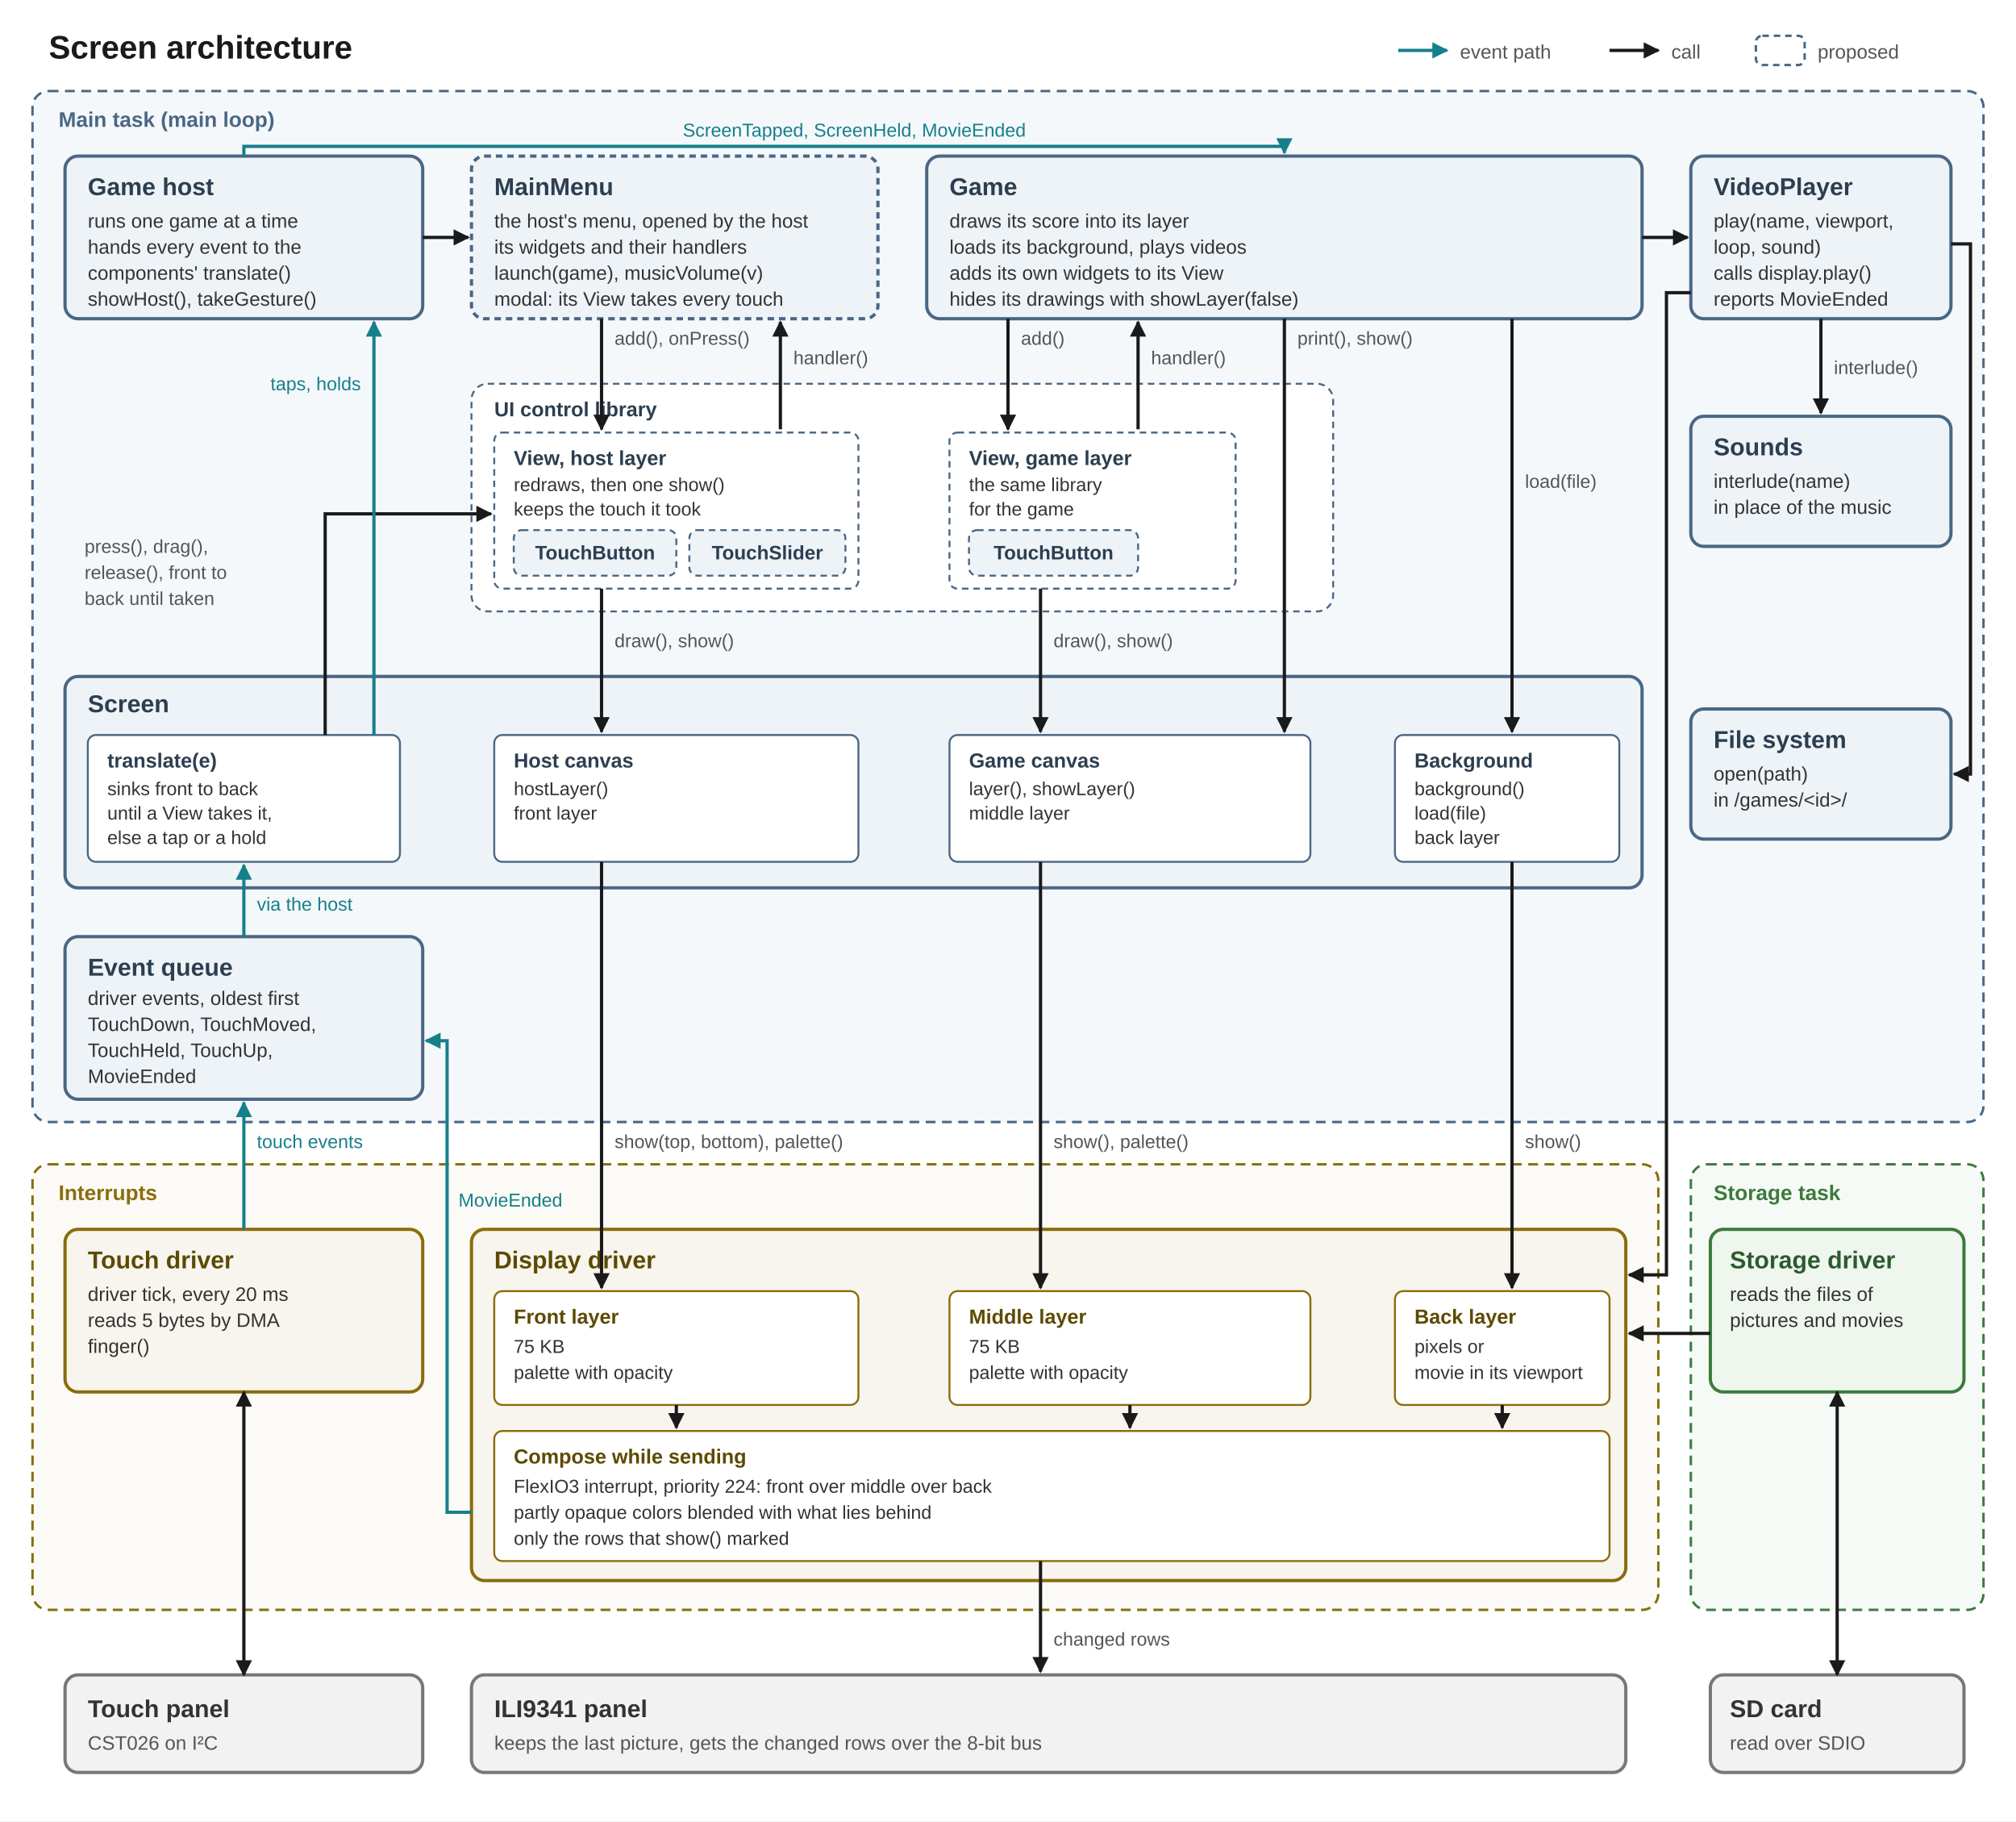
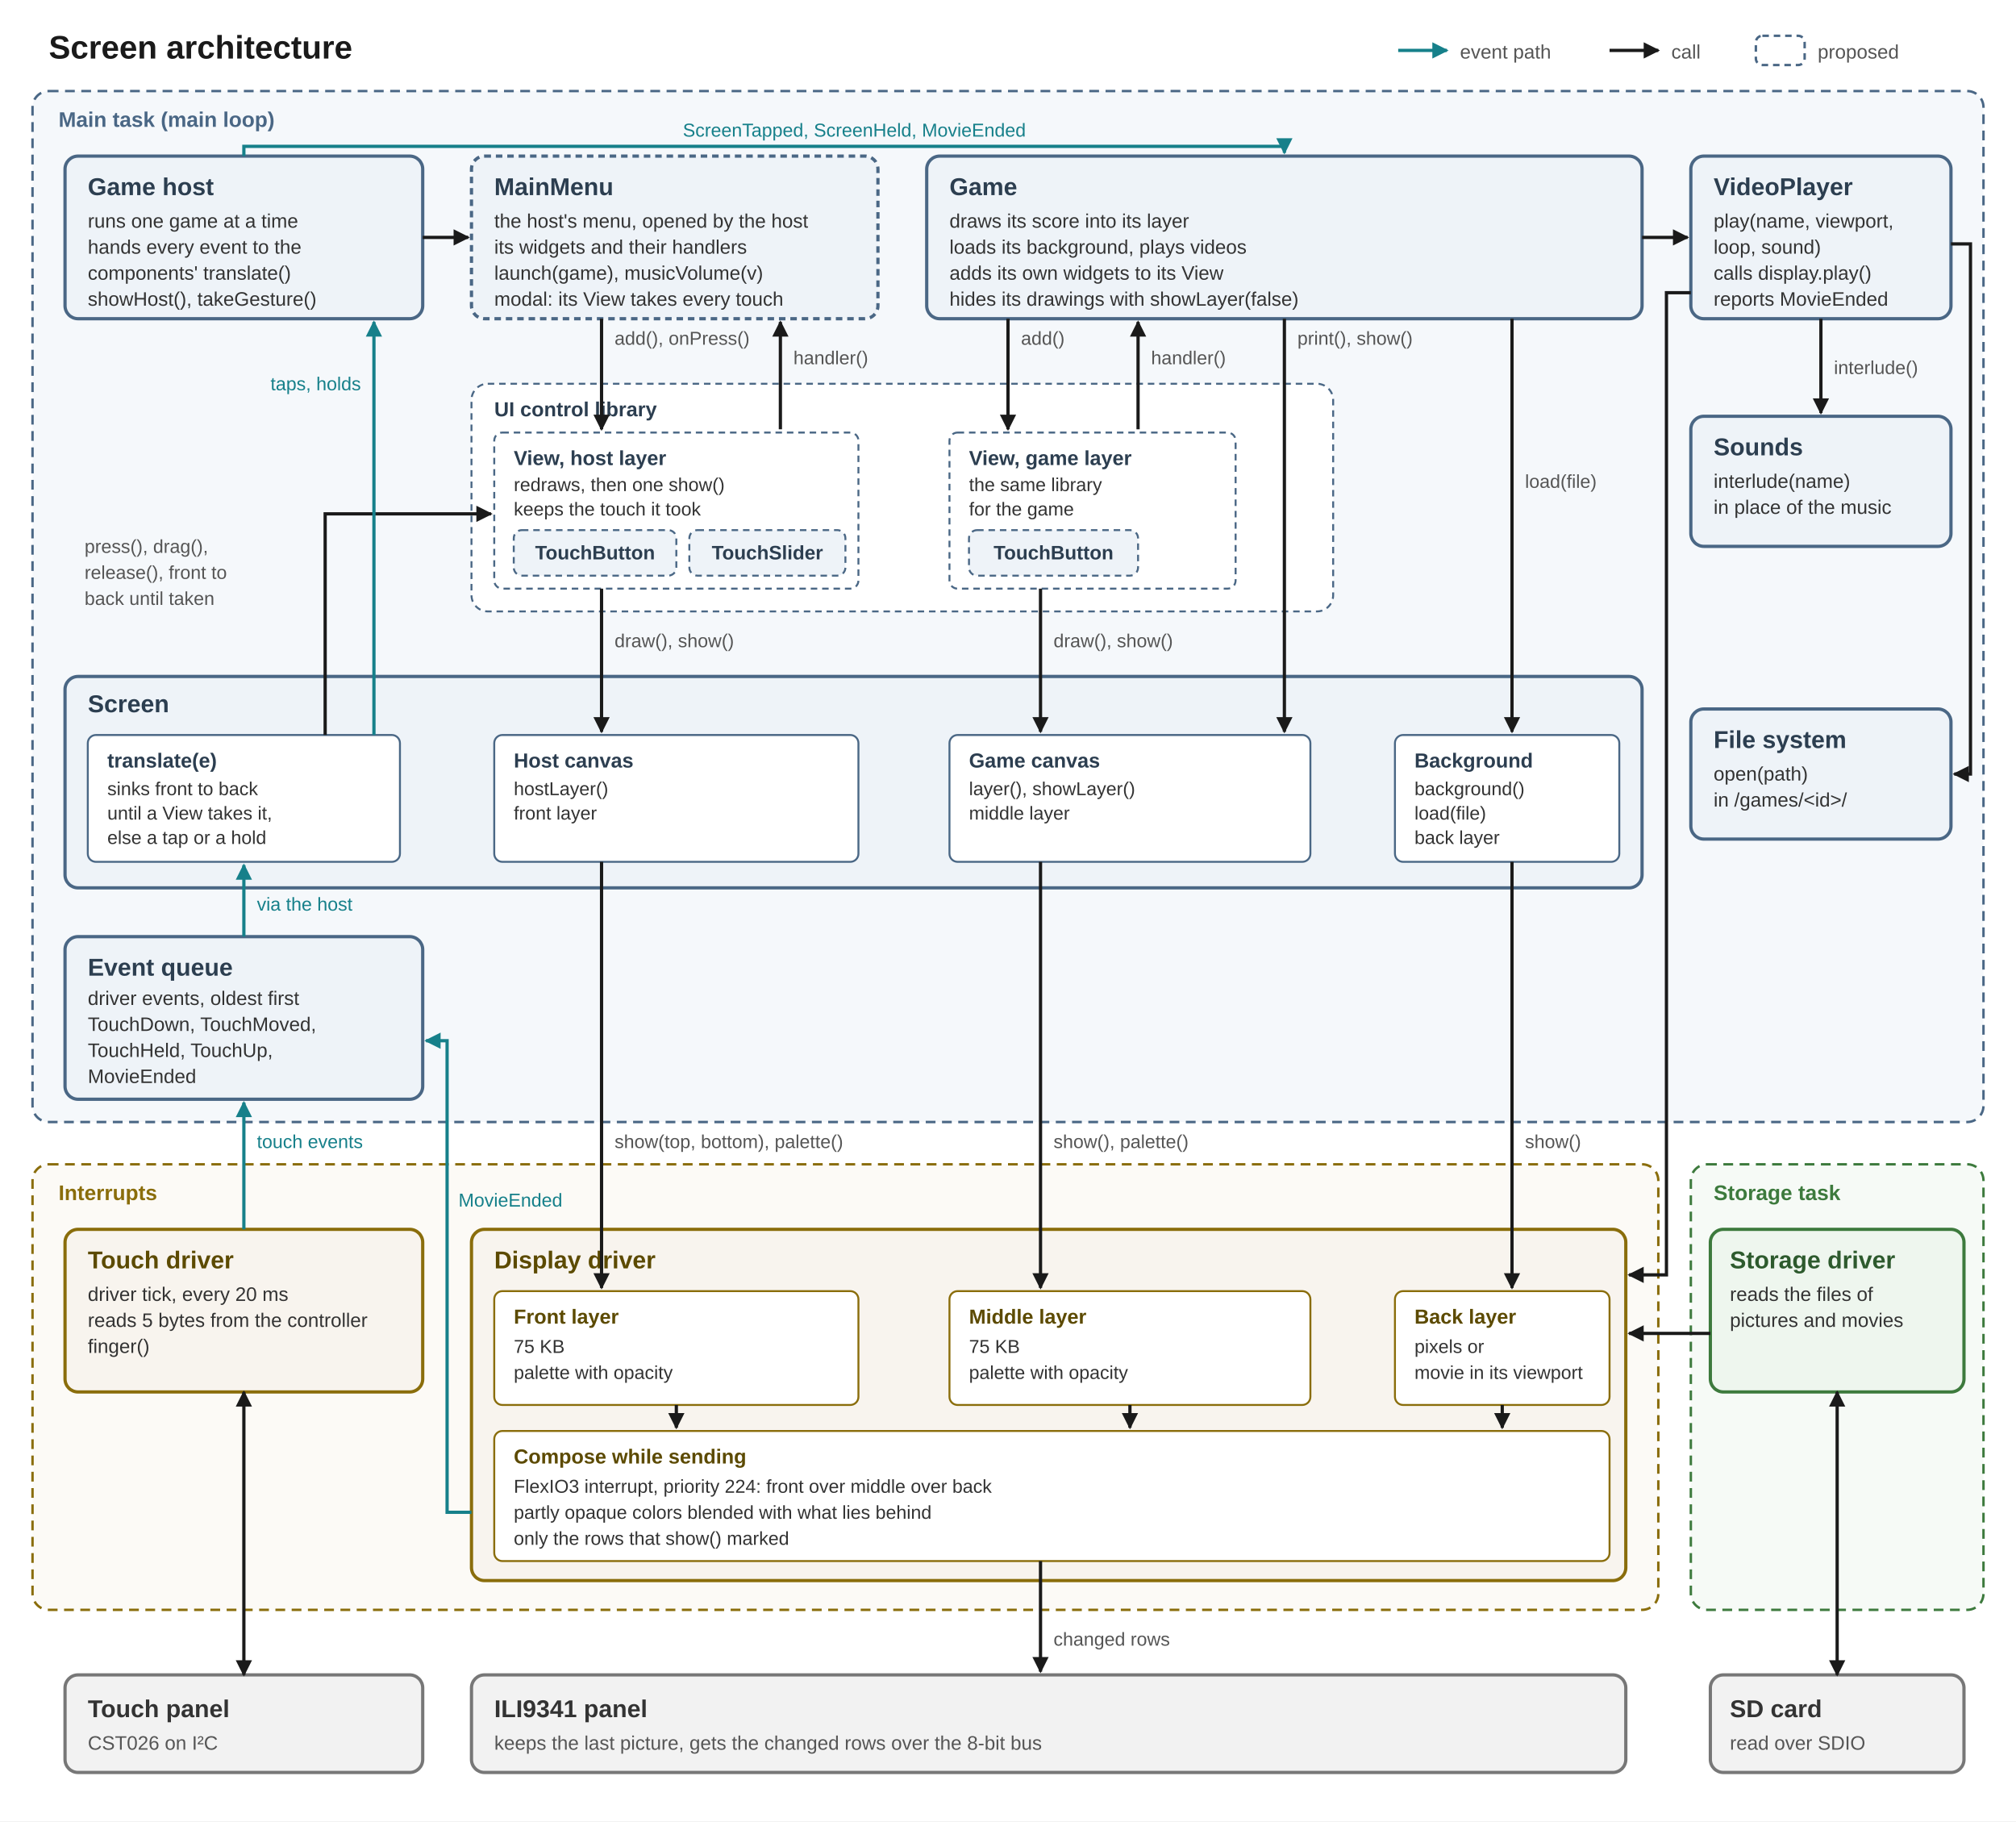
<svg xmlns="http://www.w3.org/2000/svg" viewBox="0 0 1240 1120" font-family="Segoe UI, Arial, sans-serif">
  <defs>
    <marker id="ev" viewBox="0 0 10 10" refX="9" refY="5" markerWidth="5" markerHeight="5" orient="auto-start-reverse">
      <path d="M0 0 L10 5 L0 10 z" fill="#16808a" />
    </marker>
    <marker id="call" viewBox="0 0 10 10" refX="9" refY="5" markerWidth="5" markerHeight="5" orient="auto-start-reverse">
      <path d="M0 0 L10 5 L0 10 z" fill="#1a1a1a" />
    </marker>
  </defs>
  <rect x="0" y="0" width="1240" height="1120" fill="#ffffff" />
  <text x="30" y="36" font-size="20" font-weight="700" fill="#1a1a1a">Screen architecture</text>
  <line x1="860" y1="31" x2="890" y2="31" stroke="#16808a" stroke-width="2" marker-end="url(#ev)" />
  <text x="898" y="36" font-size="12" fill="#555">event path</text>
  <line x1="990" y1="31" x2="1020" y2="31" stroke="#1a1a1a" stroke-width="2" marker-end="url(#call)" />
  <text x="1028" y="36" font-size="12" fill="#555">call</text>
  <rect x="1080" y="22" width="30" height="18" rx="4" fill="#ffffff" stroke="#4a6785" stroke-width="1.5" stroke-dasharray="4 3" />
  <text x="1118" y="36" font-size="12" fill="#555">proposed</text>
  <rect x="20" y="56" width="1200" height="634" rx="10" fill="#f5f8fb" stroke="#4a6785" stroke-width="1.5" stroke-dasharray="6 4" />
  <text x="36" y="78" font-size="13" font-weight="700" fill="#4a6785">Main task (main loop)</text>
  <rect x="40" y="96" width="220" height="100" rx="8" fill="#eef3f8" stroke="#4a6785" stroke-width="2" />
  <text x="54" y="120" font-size="15" font-weight="700" fill="#2c3e50">Game host</text>
  <text x="54" y="140" font-size="12" fill="#333">runs one game at a time</text>
  <text x="54" y="156" font-size="12" fill="#333">hands every event to the</text>
  <text x="54" y="172" font-size="12" fill="#333">components' translate()</text>
  <text x="54" y="188" font-size="12" fill="#333">showHost(), takeGesture()</text>
  <rect x="290" y="96" width="250" height="100" rx="8" fill="#eef3f8" stroke="#4a6785" stroke-width="2" stroke-dasharray="4 3" />
  <text x="304" y="120" font-size="15" font-weight="700" fill="#2c3e50">MainMenu</text>
  <text x="304" y="140" font-size="12" fill="#333">the host's menu, opened by the host</text>
  <text x="304" y="156" font-size="12" fill="#333">its widgets and their handlers</text>
  <text x="304" y="172" font-size="12" fill="#333">launch(game), musicVolume(v)</text>
  <text x="304" y="188" font-size="12" fill="#333">modal: its View takes every touch</text>
  <rect x="570" y="96" width="440" height="100" rx="8" fill="#eef3f8" stroke="#4a6785" stroke-width="2" />
  <text x="584" y="120" font-size="15" font-weight="700" fill="#2c3e50">Game</text>
  <text x="584" y="140" font-size="12" fill="#333">draws its score into its layer</text>
  <text x="584" y="156" font-size="12" fill="#333">loads its background, plays videos</text>
  <text x="584" y="172" font-size="12" fill="#333">adds its own widgets to its View</text>
  <text x="584" y="188" font-size="12" fill="#333">hides its drawings with showLayer(false)</text>
  <rect x="1040" y="96" width="160" height="100" rx="8" fill="#eef3f8" stroke="#4a6785" stroke-width="2" />
  <text x="1054" y="120" font-size="15" font-weight="700" fill="#2c3e50">VideoPlayer</text>
  <text x="1054" y="140" font-size="12" fill="#333">play(name, viewport,</text>
  <text x="1054" y="156" font-size="12" fill="#333">loop, sound)</text>
  <text x="1054" y="172" font-size="12" fill="#333">calls display.play()</text>
  <text x="1054" y="188" font-size="12" fill="#333">reports MovieEnded</text>
  <rect x="290" y="236" width="530" height="140" rx="10" fill="#ffffff" stroke="#4a6785" stroke-width="1.2" stroke-dasharray="4 3" />
  <text x="304" y="256" font-size="12.5" font-weight="700" fill="#2c3e50">UI control library</text>
  <rect x="304" y="266" width="224" height="96" rx="5" fill="#ffffff" stroke="#4a6785" stroke-width="1.2" stroke-dasharray="4 3" />
  <text x="316" y="286" font-size="12.5" font-weight="700" fill="#2c3e50">View, host layer</text>
  <text x="316" y="302" font-size="11.5" fill="#333">redraws, then one show()</text>
  <text x="316" y="317" font-size="11.5" fill="#333">keeps the touch it took</text>
  <rect x="316" y="326" width="100" height="28" rx="5" fill="#eef3f8" stroke="#4a6785" stroke-width="1.2" stroke-dasharray="4 3" />
  <text x="366" y="344" text-anchor="middle" font-size="12" font-weight="700" fill="#2c3e50">TouchButton</text>
  <rect x="424" y="326" width="96" height="28" rx="5" fill="#eef3f8" stroke="#4a6785" stroke-width="1.2" stroke-dasharray="4 3" />
  <text x="472" y="344" text-anchor="middle" font-size="12" font-weight="700" fill="#2c3e50">TouchSlider</text>
  <rect x="584" y="266" width="176" height="96" rx="5" fill="#ffffff" stroke="#4a6785" stroke-width="1.2" stroke-dasharray="4 3" />
  <text x="596" y="286" font-size="12.5" font-weight="700" fill="#2c3e50">View, game layer</text>
  <text x="596" y="302" font-size="11.5" fill="#333">the same library</text>
  <text x="596" y="317" font-size="11.5" fill="#333">for the game</text>
  <rect x="596" y="326" width="104" height="28" rx="5" fill="#eef3f8" stroke="#4a6785" stroke-width="1.2" stroke-dasharray="4 3" />
  <text x="648" y="344" text-anchor="middle" font-size="12" font-weight="700" fill="#2c3e50">TouchButton</text>
  <rect x="1040" y="256" width="160" height="80" rx="8" fill="#eef3f8" stroke="#4a6785" stroke-width="2" />
  <text x="1054" y="280" font-size="15" font-weight="700" fill="#2c3e50">Sounds</text>
  <text x="1054" y="300" font-size="12" fill="#333">interlude(name)</text>
  <text x="1054" y="316" font-size="12" fill="#333">in place of the music</text>
  <rect x="40" y="416" width="970" height="130" rx="8" fill="#eef3f8" stroke="#4a6785" stroke-width="2" />
  <text x="54" y="438" font-size="15" font-weight="700" fill="#2c3e50">Screen</text>
  <rect x="54" y="452" width="192" height="78" rx="5" fill="#ffffff" stroke="#4a6785" stroke-width="1.2" />
  <text x="66" y="472" font-size="12.5" font-weight="700" fill="#2c3e50">translate(e)</text>
  <text x="66" y="489" font-size="11.5" fill="#333">sinks front to back</text>
  <text x="66" y="504" font-size="11.5" fill="#333">until a View takes it,</text>
  <text x="66" y="519" font-size="11.5" fill="#333">else a tap or a hold</text>
  <rect x="304" y="452" width="224" height="78" rx="5" fill="#ffffff" stroke="#4a6785" stroke-width="1.2" />
  <text x="316" y="472" font-size="12.5" font-weight="700" fill="#2c3e50">Host canvas</text>
  <text x="316" y="489" font-size="11.5" fill="#333">hostLayer()</text>
  <text x="316" y="504" font-size="11.5" fill="#333">front layer</text>
  <rect x="584" y="452" width="222" height="78" rx="5" fill="#ffffff" stroke="#4a6785" stroke-width="1.2" />
  <text x="596" y="472" font-size="12.5" font-weight="700" fill="#2c3e50">Game canvas</text>
  <text x="596" y="489" font-size="11.5" fill="#333">layer(), showLayer()</text>
  <text x="596" y="504" font-size="11.5" fill="#333">middle layer</text>
  <rect x="858" y="452" width="138" height="78" rx="5" fill="#ffffff" stroke="#4a6785" stroke-width="1.2" />
  <text x="870" y="472" font-size="12.5" font-weight="700" fill="#2c3e50">Background</text>
  <text x="870" y="489" font-size="11.5" fill="#333">background()</text>
  <text x="870" y="504" font-size="11.5" fill="#333">load(file)</text>
  <text x="870" y="519" font-size="11.5" fill="#333">back layer</text>
  <rect x="1040" y="436" width="160" height="80" rx="8" fill="#eef3f8" stroke="#4a6785" stroke-width="2" />
  <text x="1054" y="460" font-size="15" font-weight="700" fill="#2c3e50">File system</text>
  <text x="1054" y="480" font-size="12" fill="#333">open(path)</text>
  <text x="1054" y="496" font-size="12" fill="#333">in /games/&lt;id&gt;/</text>
  <rect x="40" y="576" width="220" height="100" rx="8" fill="#eef3f8" stroke="#4a6785" stroke-width="2" />
  <text x="54" y="600" font-size="15" font-weight="700" fill="#2c3e50">Event queue</text>
  <text x="54" y="618" font-size="12" fill="#333">driver events, oldest first</text>
  <text x="54" y="634" font-size="12" fill="#333">TouchDown, TouchMoved,</text>
  <text x="54" y="650" font-size="12" fill="#333">TouchHeld, TouchUp,</text>
  <text x="54" y="666" font-size="12" fill="#333">MovieEnded</text>
  <rect x="20" y="716" width="1000" height="274" rx="10" fill="#fcfaf6" stroke="#8a6d0b" stroke-width="1.5" stroke-dasharray="6 4" />
  <text x="36" y="738" font-size="13" font-weight="700" fill="#8a6d0b">Interrupts</text>
  <rect x="40" y="756" width="220" height="100" rx="8" fill="#f8f4ee" stroke="#8a6d0b" stroke-width="2" />
  <text x="54" y="780" font-size="15" font-weight="700" fill="#5c4a00">Touch driver</text>
-   <text x="54" y="800" font-size="12" fill="#333">driver tick, every 20 ms</text>
-   <text x="54" y="816" font-size="12" fill="#333">reads 5 bytes by DMA</text>
+   <text x="54" y="800" font-size="12" fill="#333" data-fig="t_ttick">driver tick, every 20 ms</text>
+   <text x="54" y="816" font-size="12" fill="#333" data-fig="n_touch_data">reads 5 bytes from the controller</text>
  <text x="54" y="832" font-size="12" fill="#333">finger()</text>
  <rect x="290" y="756" width="710" height="216" rx="8" fill="#f8f4ee" stroke="#8a6d0b" stroke-width="2" />
  <text x="304" y="780" font-size="15" font-weight="700" fill="#5c4a00">Display driver</text>
  <rect x="304" y="794" width="224" height="70" rx="5" fill="#ffffff" stroke="#8a6d0b" stroke-width="1.2" />
  <text x="316" y="814" font-size="12.5" font-weight="700" fill="#5c4a00">Front layer</text>
-   <text x="316" y="832" font-size="11.5" fill="#333">75 KB</text>
+   <text x="316" y="832" font-size="11.5" fill="#333" data-fig="b_layer">75 KB</text>
  <text x="316" y="848" font-size="11.5" fill="#333">palette with opacity</text>
  <rect x="584" y="794" width="222" height="70" rx="5" fill="#ffffff" stroke="#8a6d0b" stroke-width="1.2" />
  <text x="596" y="814" font-size="12.5" font-weight="700" fill="#5c4a00">Middle layer</text>
-   <text x="596" y="832" font-size="11.5" fill="#333">75 KB</text>
+   <text x="596" y="832" font-size="11.5" fill="#333" data-fig="b_layer">75 KB</text>
  <text x="596" y="848" font-size="11.5" fill="#333">palette with opacity</text>
  <rect x="858" y="794" width="132" height="70" rx="5" fill="#ffffff" stroke="#8a6d0b" stroke-width="1.2" />
  <text x="870" y="814" font-size="12.5" font-weight="700" fill="#5c4a00">Back layer</text>
  <text x="870" y="832" font-size="11.5" fill="#333">pixels or</text>
  <text x="870" y="848" font-size="11.5" fill="#333">movie in its viewport</text>
  <rect x="304" y="880" width="686" height="80" rx="5" fill="#ffffff" stroke="#8a6d0b" stroke-width="1.2" />
  <text x="316" y="900" font-size="12.5" font-weight="700" fill="#5c4a00">Compose while sending</text>
  <text x="316" y="918" font-size="11.5" fill="#333">FlexIO3 interrupt, priority 224: front over middle over back</text>
  <text x="316" y="934" font-size="11.5" fill="#333">partly opaque colors blended with what lies behind</text>
  <text x="316" y="950" font-size="11.5" fill="#333">only the rows that show() marked</text>
  <rect x="1040" y="716" width="180" height="274" rx="10" fill="#f6faf6" stroke="#3d7a3d" stroke-width="1.5" stroke-dasharray="6 4" />
  <text x="1054" y="738" font-size="13" font-weight="700" fill="#3d7a3d">Storage task</text>
  <rect x="1052" y="756" width="156" height="100" rx="8" fill="#eef6ee" stroke="#3d7a3d" stroke-width="2" />
  <text x="1064" y="780" font-size="15" font-weight="700" fill="#2d5a2d">Storage driver</text>
  <text x="1064" y="800" font-size="12" fill="#333">reads the files of</text>
  <text x="1064" y="816" font-size="12" fill="#333">pictures and movies</text>
  <rect x="40" y="1030" width="220" height="60" rx="8" fill="#f2f2f2" stroke="#777" stroke-width="2" />
  <text x="54" y="1056" font-size="15" font-weight="700" fill="#333">Touch panel</text>
  <text x="54" y="1076" font-size="12" fill="#555">CST026 on I²C</text>
  <rect x="290" y="1030" width="710" height="60" rx="8" fill="#f2f2f2" stroke="#777" stroke-width="2" />
  <text x="304" y="1056" font-size="15" font-weight="700" fill="#333">ILI9341 panel</text>
  <text x="304" y="1076" font-size="12" fill="#555">keeps the last picture, gets the changed rows over the 8-bit bus</text>
  <rect x="1052" y="1030" width="156" height="60" rx="8" fill="#f2f2f2" stroke="#777" stroke-width="2" />
  <text x="1064" y="1056" font-size="15" font-weight="700" fill="#333">SD card</text>
  <text x="1064" y="1076" font-size="12" fill="#555">read over SDIO</text>
  <line x1="260" y1="146" x2="288" y2="146" stroke="#1a1a1a" stroke-width="2" marker-end="url(#call)" />
  <line x1="370" y1="196" x2="370" y2="264" stroke="#1a1a1a" stroke-width="2" marker-end="url(#call)" />
  <text x="378" y="212" font-size="11.5" fill="#555">add(), onPress()</text>
  <line x1="620" y1="196" x2="620" y2="264" stroke="#1a1a1a" stroke-width="2" marker-end="url(#call)" />
  <text x="628" y="212" font-size="11.5" fill="#555">add()</text>
  <line x1="790" y1="196" x2="790" y2="450" stroke="#1a1a1a" stroke-width="2" marker-end="url(#call)" />
  <text x="798" y="212" font-size="11.5" fill="#555">print(), show()</text>
  <line x1="930" y1="196" x2="930" y2="450" stroke="#1a1a1a" stroke-width="2" marker-end="url(#call)" />
  <text x="938" y="300" font-size="11.5" fill="#555">load(file)</text>
  <line x1="1010" y1="146" x2="1038" y2="146" stroke="#1a1a1a" stroke-width="2" marker-end="url(#call)" />
  <line x1="1120" y1="196" x2="1120" y2="254" stroke="#1a1a1a" stroke-width="2" marker-end="url(#call)" />
  <text x="1128" y="230" font-size="11.5" fill="#555">interlude()</text>
  <path d="M1200 150 H1212 V476 H1202" fill="none" stroke="#1a1a1a" stroke-width="2" marker-end="url(#call)" />
  <path d="M1040 180 H1025 V784 H1002" fill="none" stroke="#1a1a1a" stroke-width="2" marker-end="url(#call)" />
  <line x1="370" y1="362" x2="370" y2="450" stroke="#1a1a1a" stroke-width="2" marker-end="url(#call)" />
  <text x="378" y="398" font-size="11.5" fill="#555">draw(), show()</text>
  <line x1="640" y1="362" x2="640" y2="450" stroke="#1a1a1a" stroke-width="2" marker-end="url(#call)" />
  <text x="648" y="398" font-size="11.5" fill="#555">draw(), show()</text>
  <line x1="370" y1="530" x2="370" y2="792" stroke="#1a1a1a" stroke-width="2" marker-end="url(#call)" />
  <text x="378" y="706" font-size="11.5" fill="#555">show(top, bottom), palette()</text>
  <line x1="640" y1="530" x2="640" y2="792" stroke="#1a1a1a" stroke-width="2" marker-end="url(#call)" />
  <text x="648" y="706" font-size="11.5" fill="#555">show(), palette()</text>
  <line x1="930" y1="530" x2="930" y2="792" stroke="#1a1a1a" stroke-width="2" marker-end="url(#call)" />
  <text x="938" y="706" font-size="11.5" fill="#555">show()</text>
  <line x1="416" y1="864" x2="416" y2="878" stroke="#1a1a1a" stroke-width="2" marker-end="url(#call)" />
  <line x1="695" y1="864" x2="695" y2="878" stroke="#1a1a1a" stroke-width="2" marker-end="url(#call)" />
  <line x1="924" y1="864" x2="924" y2="878" stroke="#1a1a1a" stroke-width="2" marker-end="url(#call)" />
  <line x1="640" y1="960" x2="640" y2="1028" stroke="#1a1a1a" stroke-width="2" marker-end="url(#call)" />
  <text x="648" y="1012" font-size="11.5" fill="#555">changed rows</text>
  <line x1="1052" y1="820" x2="1002" y2="820" stroke="#1a1a1a" stroke-width="2" marker-end="url(#call)" />
  <line x1="1130" y1="856" x2="1130" y2="1030" stroke="#1a1a1a" stroke-width="2" marker-start="url(#call)" marker-end="url(#call)" />
  <line x1="150" y1="856" x2="150" y2="1030" stroke="#1a1a1a" stroke-width="2" marker-start="url(#call)" marker-end="url(#call)" />
  <line x1="150" y1="756" x2="150" y2="678" stroke="#16808a" stroke-width="2" marker-end="url(#ev)" />
  <text x="158" y="706" font-size="11.5" fill="#16808a">touch events</text>
  <path d="M290 930 H275 V640 H262" fill="none" stroke="#16808a" stroke-width="2" marker-end="url(#ev)" />
  <text x="282" y="742" font-size="11.5" fill="#16808a">MovieEnded</text>
  <line x1="150" y1="576" x2="150" y2="532" stroke="#16808a" stroke-width="2" marker-end="url(#ev)" />
  <text x="158" y="560" font-size="11.5" fill="#16808a">via the host</text>
  <path d="M200 452 V316 H302" fill="none" stroke="#1a1a1a" stroke-width="2" marker-end="url(#call)" />
  <text x="52" y="340" font-size="11.5" fill="#555">press(), drag(),</text>
  <text x="52" y="356" font-size="11.5" fill="#555">release(), front to</text>
  <text x="52" y="372" font-size="11.5" fill="#555">back until taken</text>
  <line x1="480" y1="264" x2="480" y2="198" stroke="#1a1a1a" stroke-width="2" marker-end="url(#call)" />
  <text x="488" y="224" font-size="11.5" fill="#555">handler()</text>
  <line x1="700" y1="264" x2="700" y2="198" stroke="#1a1a1a" stroke-width="2" marker-end="url(#call)" />
  <text x="708" y="224" font-size="11.5" fill="#555">handler()</text>
  <line x1="230" y1="452" x2="230" y2="198" stroke="#16808a" stroke-width="2" marker-end="url(#ev)" />
  <text x="222" y="240" text-anchor="end" font-size="11.5" fill="#16808a">taps, holds</text>
  <path d="M150 96 V90 H790 V94" fill="none" stroke="#16808a" stroke-width="2" marker-end="url(#ev)" />
  <text x="420" y="84" font-size="11.5" fill="#16808a">ScreenTapped, ScreenHeld, MovieEnded</text>
</svg>
